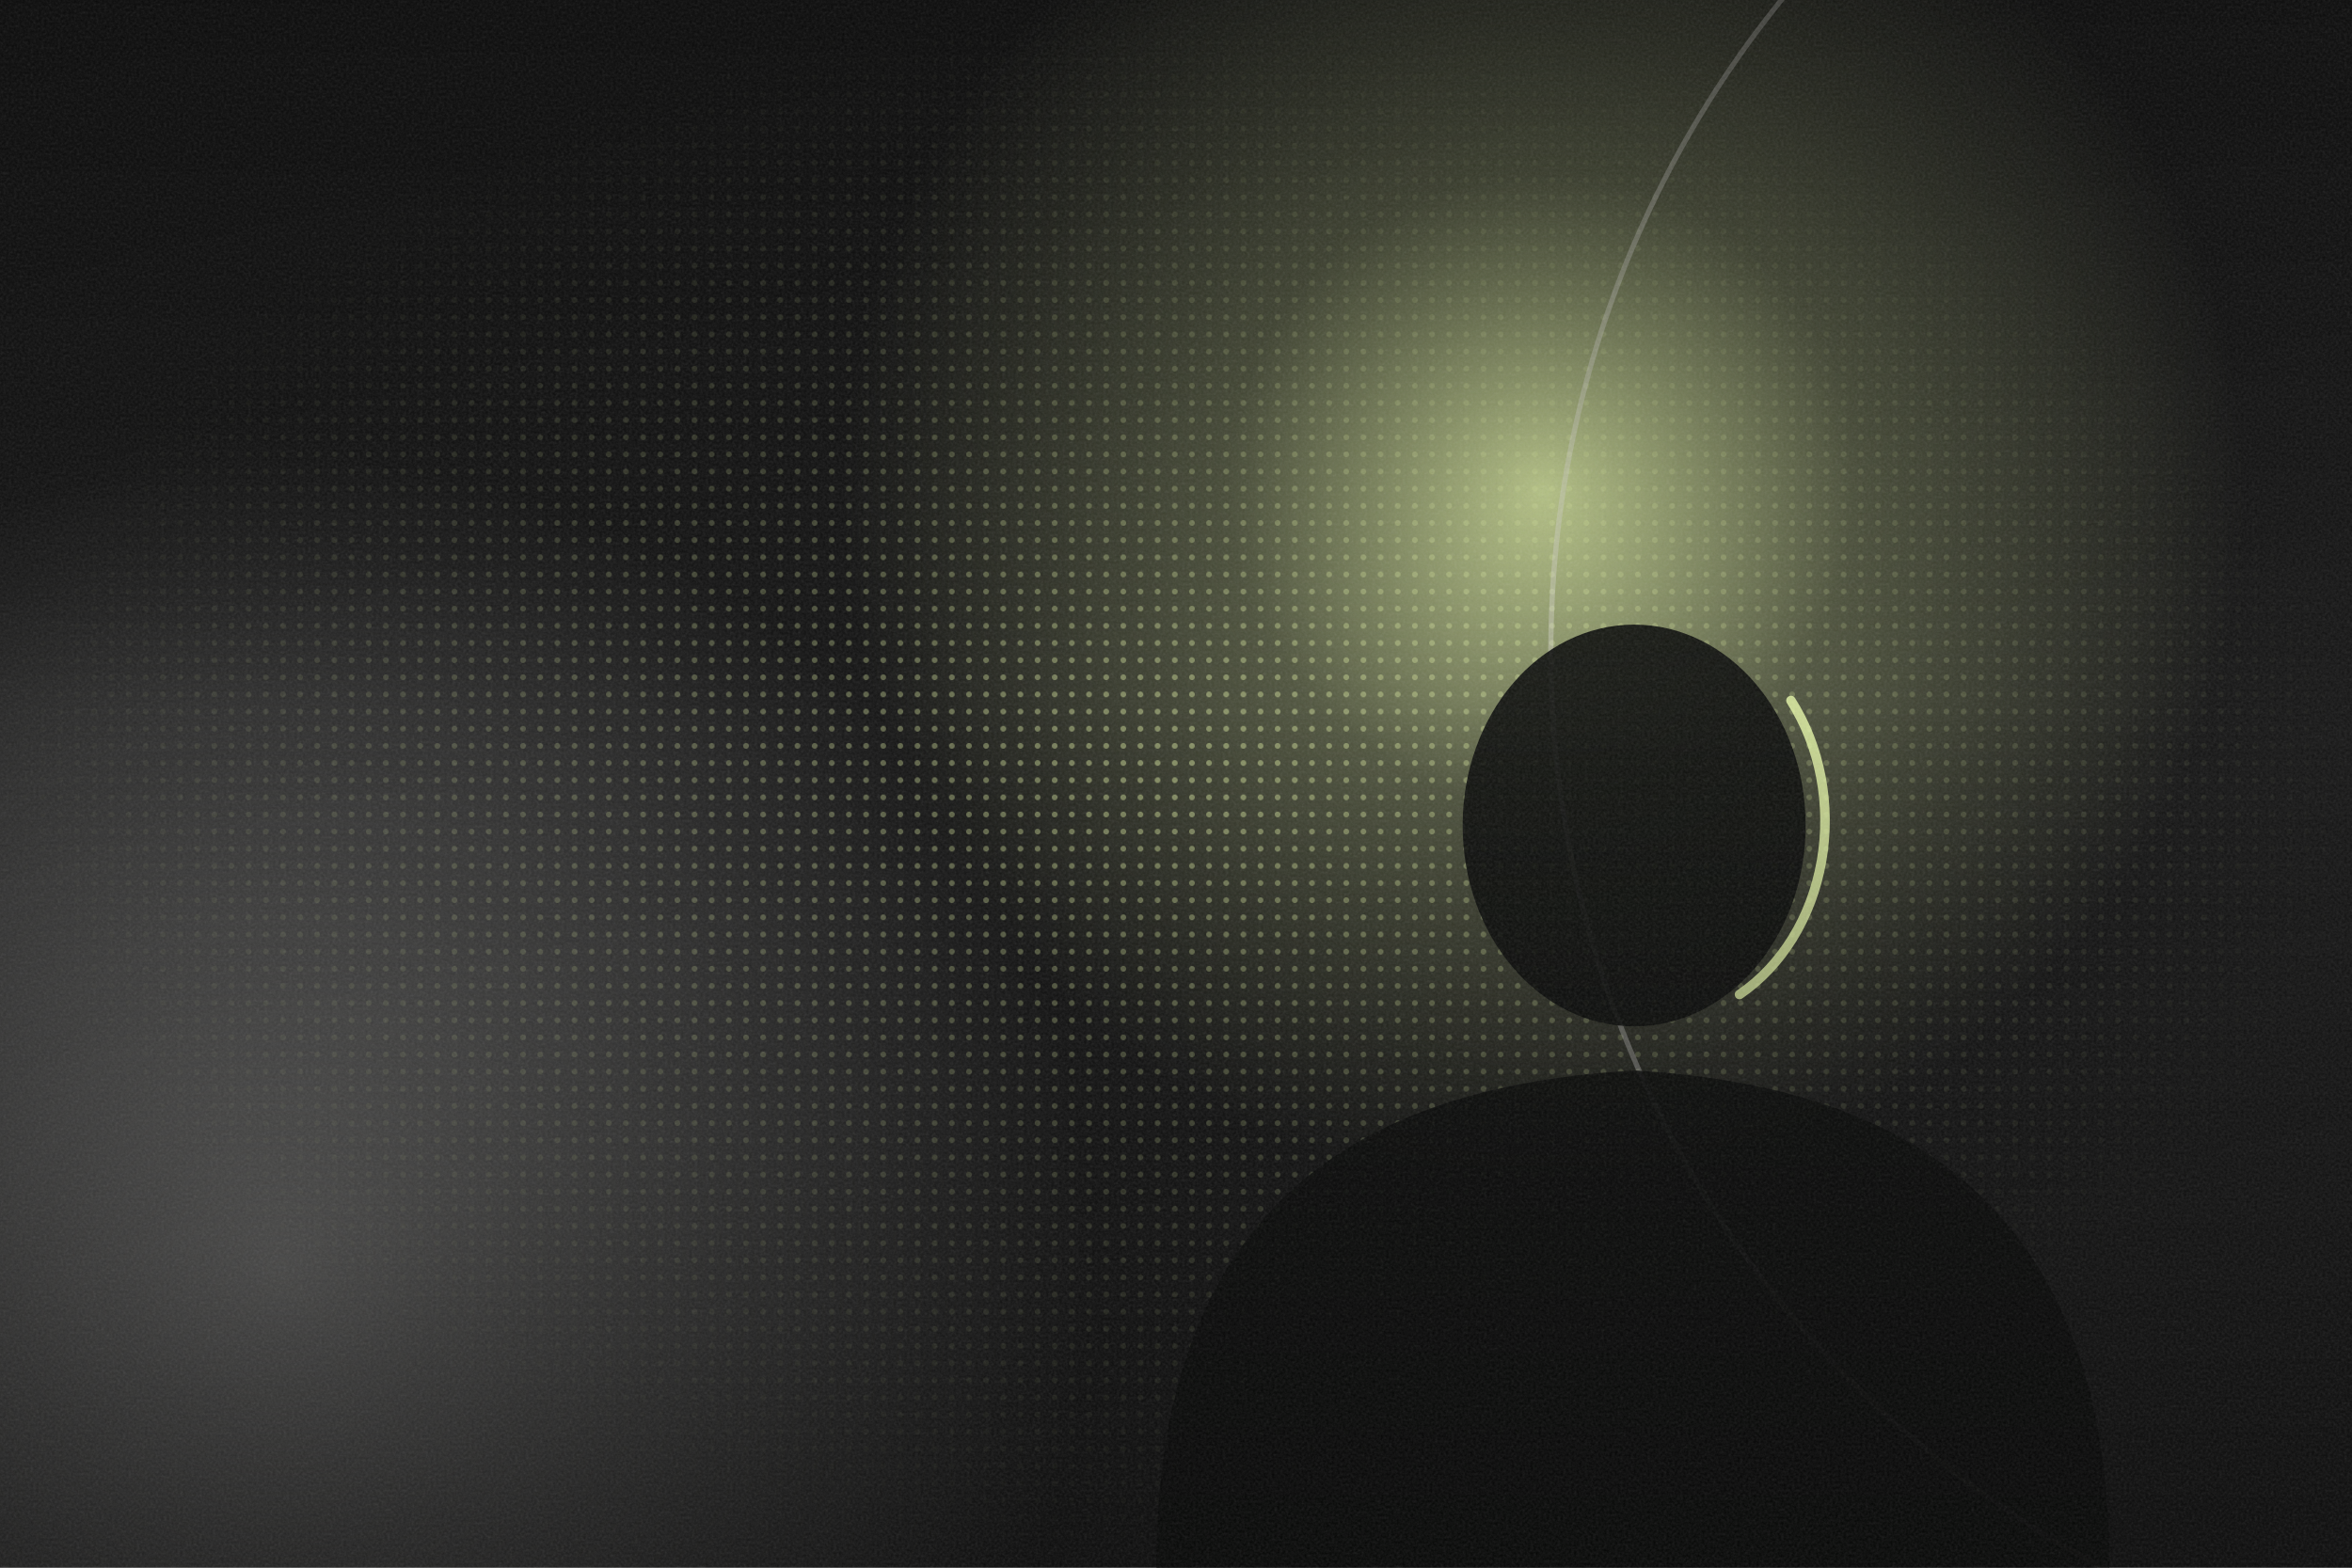
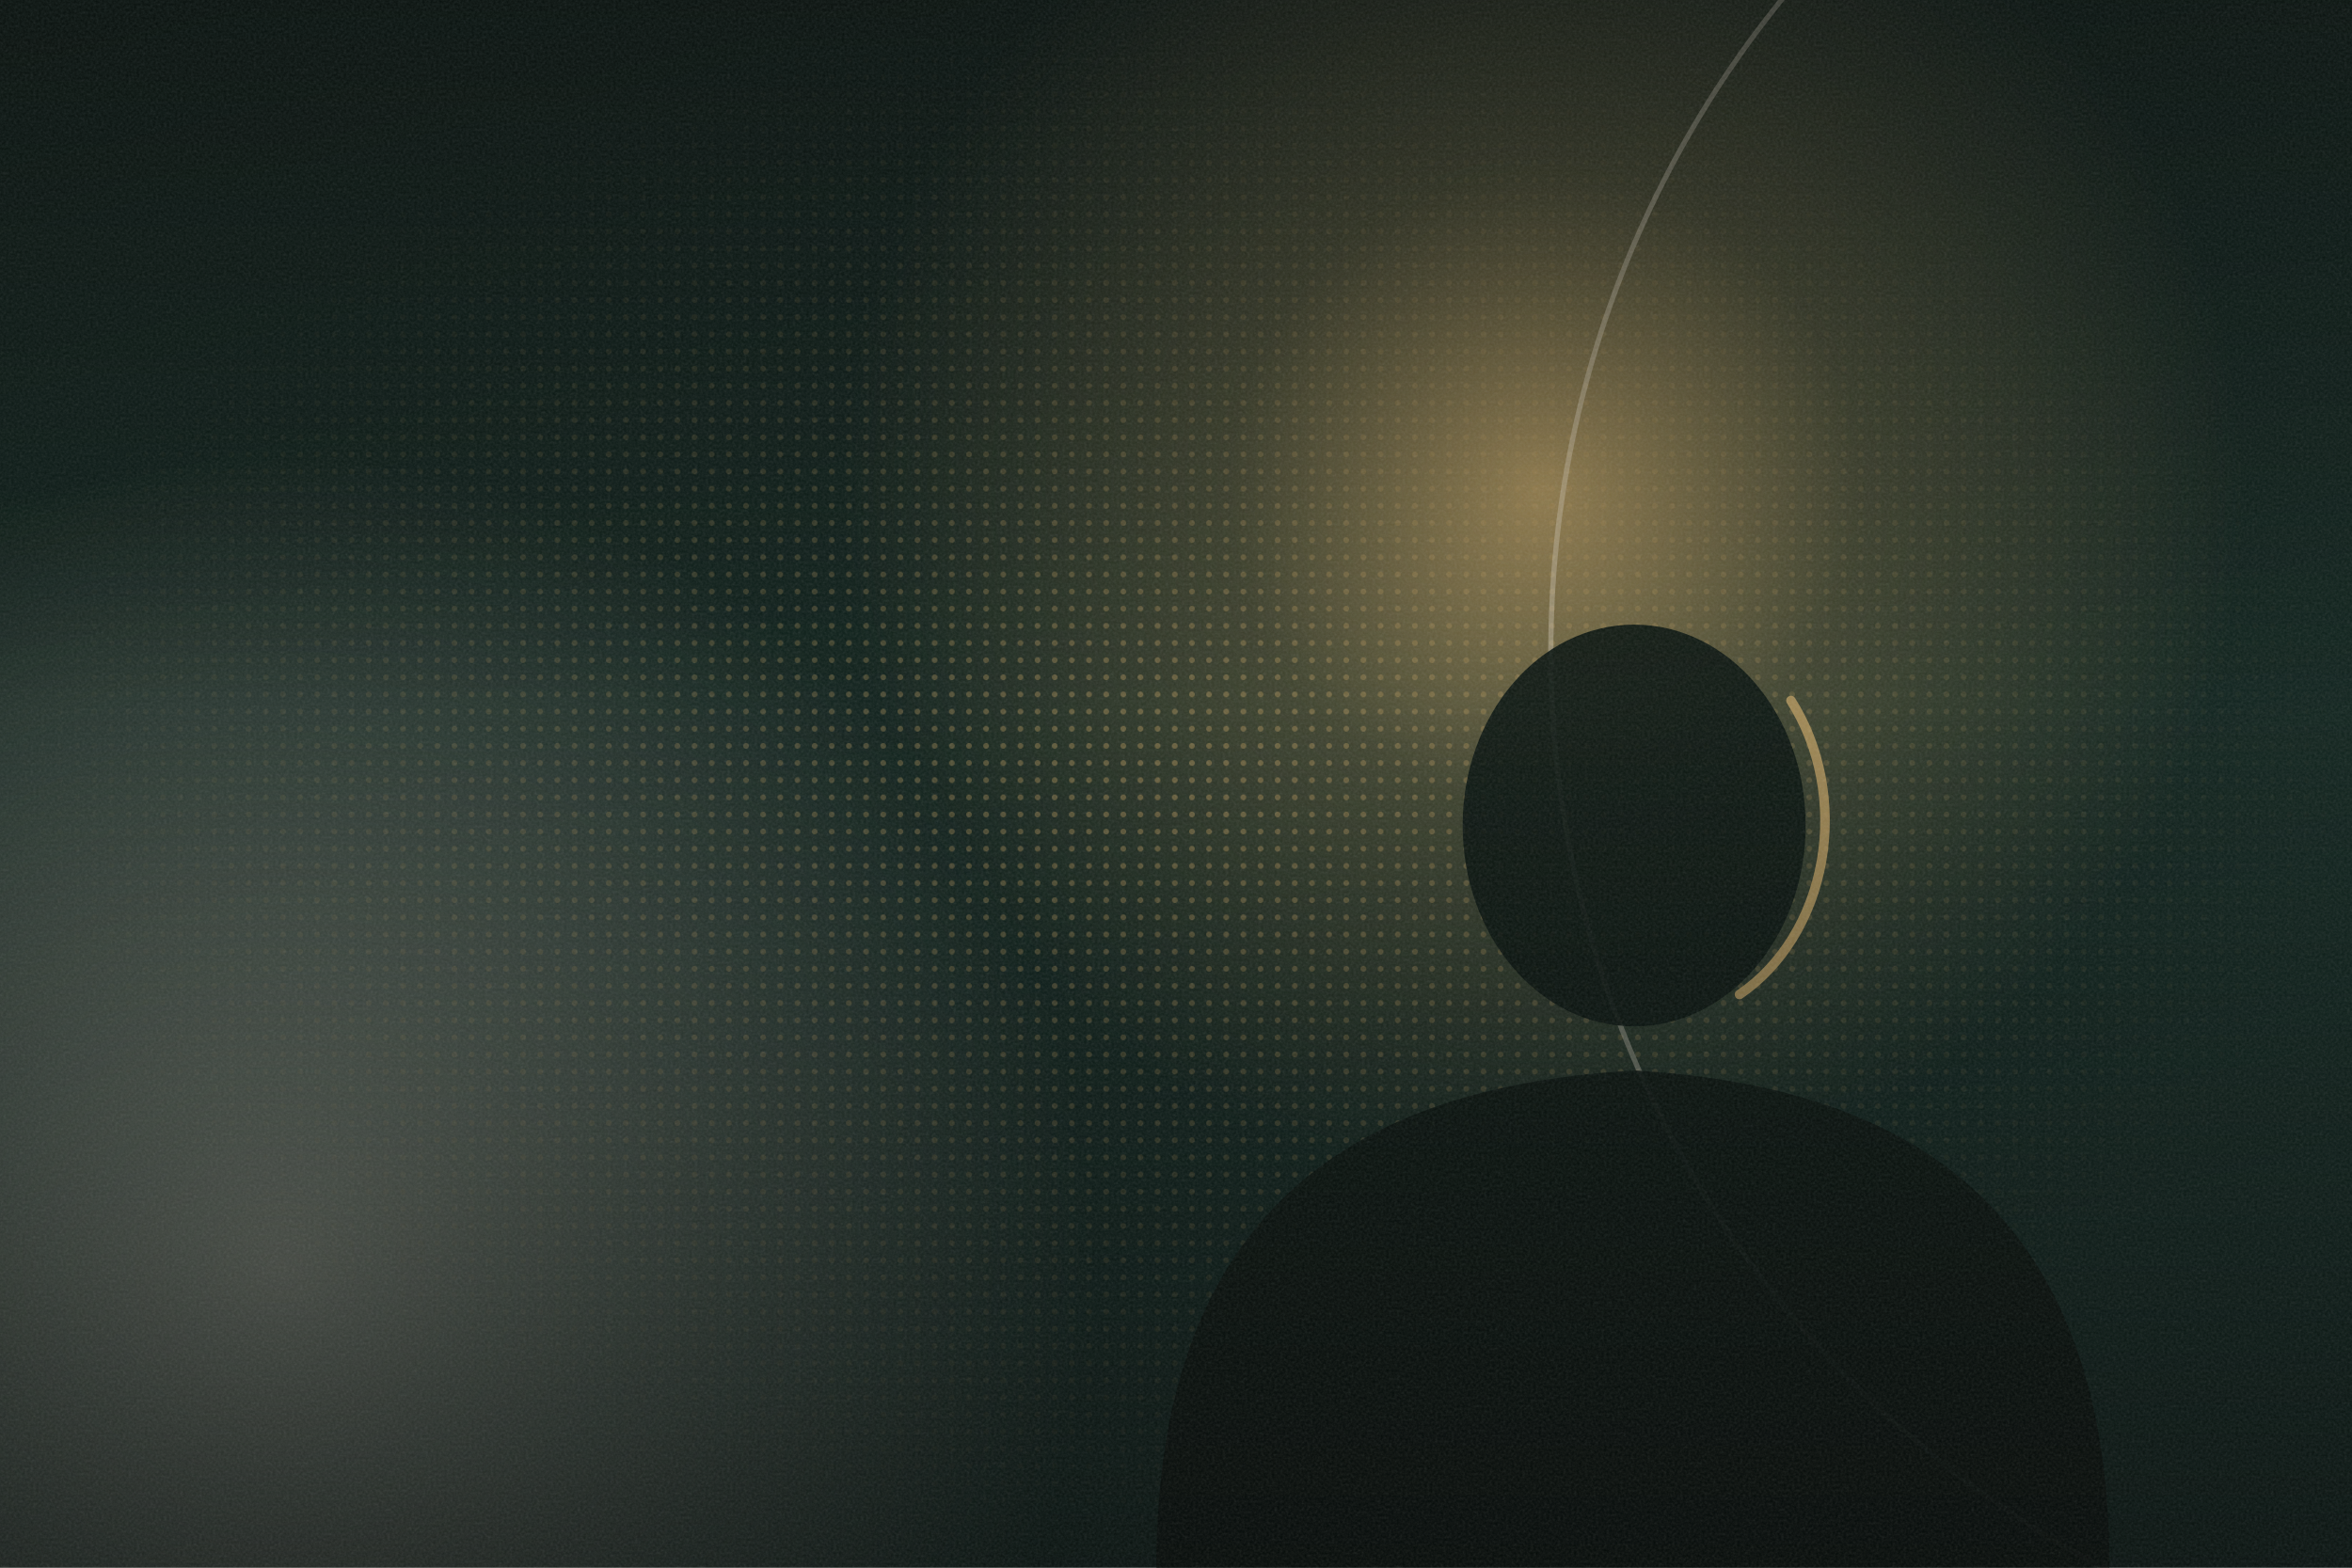
<svg xmlns="http://www.w3.org/2000/svg" width="960" height="640" viewBox="0 0 960 640">
  <defs>
    <linearGradient id="a12007bg" x1="0" y1="0" x2="0.35" y2="1">
-       <stop offset="0" stop-color="#0e0e0e" />
-       <stop offset="1" stop-color="#171717" />
+       <stop offset="0" stop-color="#0c1a15" />
+       <stop offset="1" stop-color="#112620" />
    </linearGradient>
    <radialGradient id="a12007key">
-       <stop offset="0" stop-color="#ecfdad" stop-opacity="0.85" />
-       <stop offset="0.45" stop-color="#ecfdad" stop-opacity="0.28" />
-       <stop offset="1" stop-color="#ecfdad" stop-opacity="0" />
+       <stop offset="0" stop-color="#ba9b5f" stop-opacity="0.85" />
+       <stop offset="0.45" stop-color="#ba9b5f" stop-opacity="0.28" />
+       <stop offset="1" stop-color="#ba9b5f" stop-opacity="0" />
    </radialGradient>
    <radialGradient id="a12007wash">
-       <stop offset="0" stop-color="#eae9e6" stop-opacity="0.4" />
-       <stop offset="1" stop-color="#eae9e6" stop-opacity="0" />
+       <stop offset="0" stop-color="#e9e0cf" stop-opacity="0.4" />
+       <stop offset="1" stop-color="#e9e0cf" stop-opacity="0" />
    </radialGradient>
    <radialGradient id="a12007dotmask">
      <stop offset="0" stop-color="#fff" stop-opacity="0.9" />
      <stop offset="1" stop-color="#fff" stop-opacity="0" />
    </radialGradient>
    <mask id="a12007dm">
      <rect width="960" height="640" fill="url(#a12007dotmask)" />
    </mask>
    <pattern id="a12007dots" width="7" height="7" patternUnits="userSpaceOnUse">
-       <circle cx="3.5" cy="3.5" r="1.19" fill="#ecfdad" fill-opacity="0.5" />
+       <circle cx="3.5" cy="3.5" r="1.19" fill="#ba9b5f" fill-opacity="0.5" />
    </pattern>
    <linearGradient id="a12007vig" x1="0" y1="0" x2="0" y2="1">
      <stop offset="0" stop-color="#000" stop-opacity="0.4" />
      <stop offset="0.45" stop-color="#000" stop-opacity="0" />
      <stop offset="1" stop-color="#000" stop-opacity="0.55" />
    </linearGradient>
    <filter id="a12007grain" x="0" y="0" width="100%" height="100%">
      <feTurbulence type="fractalNoise" baseFrequency="0.9" numOctaves="2" seed="77" result="n" />
      <feColorMatrix in="n" type="saturate" values="0" />
    </filter>
  </defs>
  <rect width="960" height="640" fill="url(#a12007bg)" />
  <circle cx="630" cy="200" r="287" fill="url(#a12007key)" />
  <circle cx="115" cy="517" r="330" fill="url(#a12007wash)" />
  <g mask="url(#a12007dm)">
    <rect width="960" height="640" fill="url(#a12007dots)" />
  </g>
-   <circle cx="1056" cy="266" r="423" fill="none" stroke="#eae9e6" stroke-opacity="0.35" stroke-width="2.1" />
+   <circle cx="1056" cy="266" r="423" fill="none" stroke="#e9e0cf" stroke-opacity="0.35" stroke-width="2.1" />
  <g>
-     <path d="M472 640              C472 485               564 443               667 437              C769 443               861 485               861 640Z" fill="#0b0c0a" fill-opacity="0.9" />
-     <ellipse cx="667" cy="337" rx="70" ry="82" fill="#0b0c0a" fill-opacity="0.9" />
-     <path d="M731 286              A70 82 0 0 1 710 406" fill="none" stroke="#ecfdad" stroke-opacity="0.8" stroke-width="3.9" stroke-linecap="round" />
+     <path d="M472 640              C472 485               564 443               667 437              C769 443               861 485               861 640Z" fill="#08130f" fill-opacity="0.9" />
+     <ellipse cx="667" cy="337" rx="70" ry="82" fill="#08130f" fill-opacity="0.9" />
+     <path d="M731 286              A70 82 0 0 1 710 406" fill="none" stroke="#ba9b5f" stroke-opacity="0.8" stroke-width="3.9" stroke-linecap="round" />
  </g>
  <rect width="960" height="640" fill="url(#a12007vig)" />
  <g opacity="0.14" filter="url(#a12007grain)">
    <rect width="960" height="640" />
  </g>
</svg>
